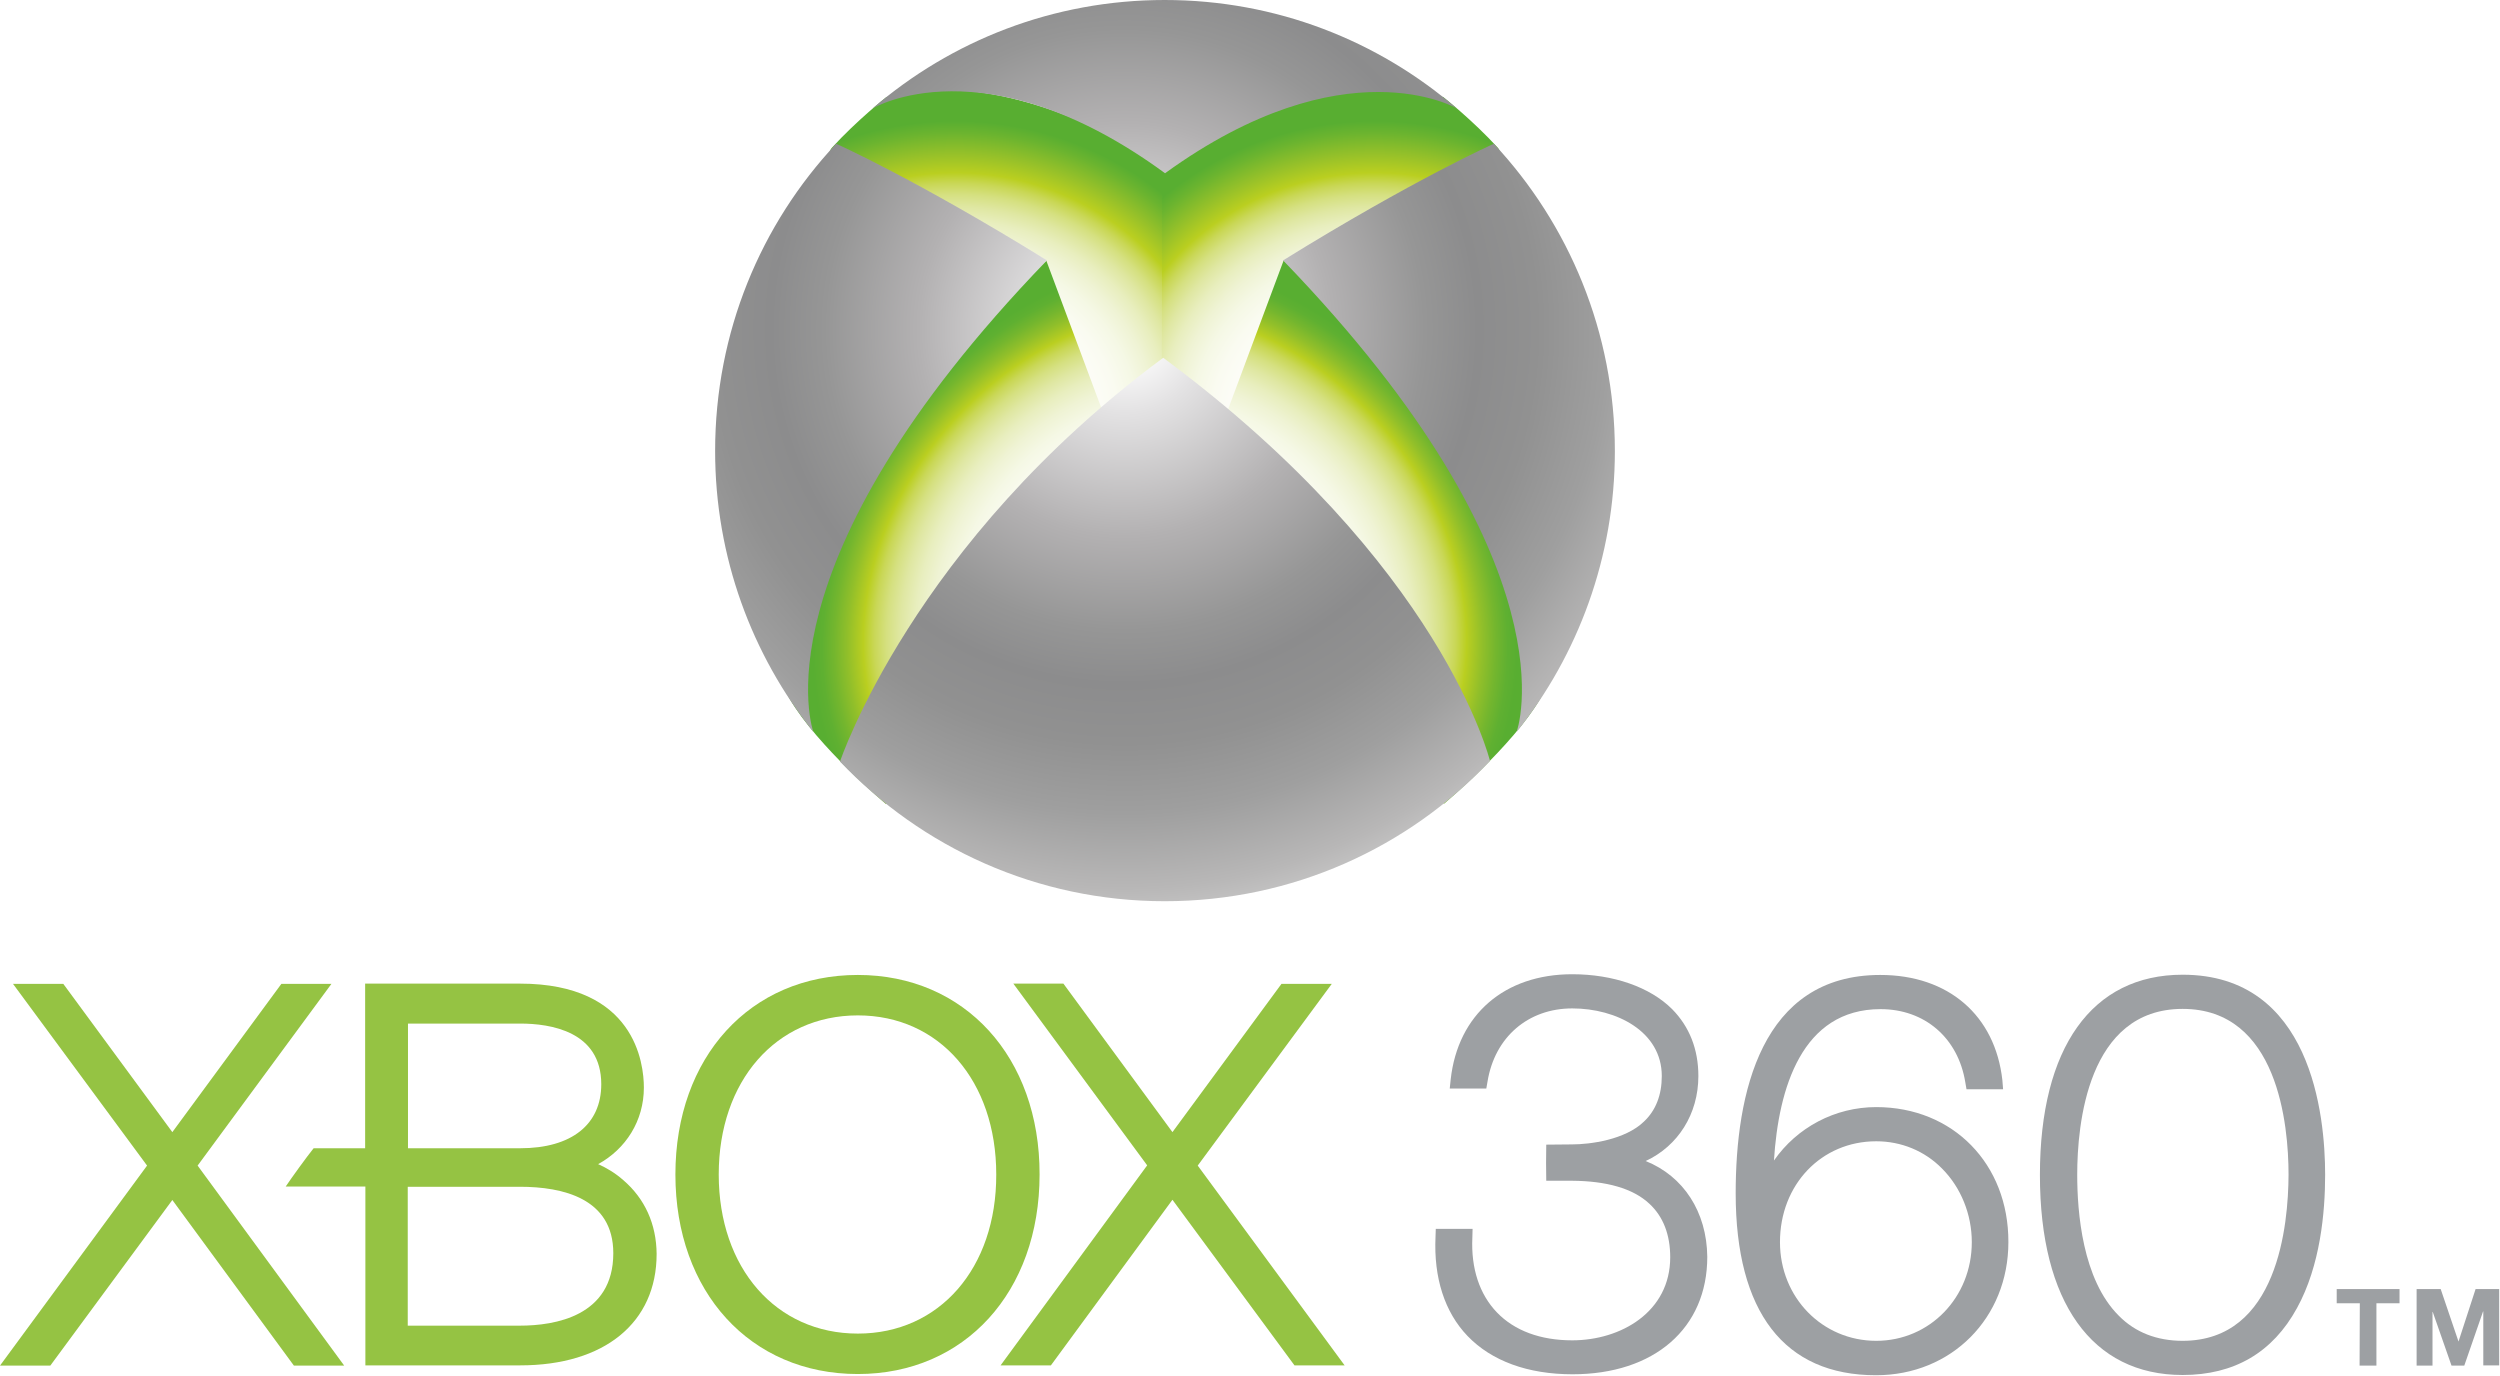
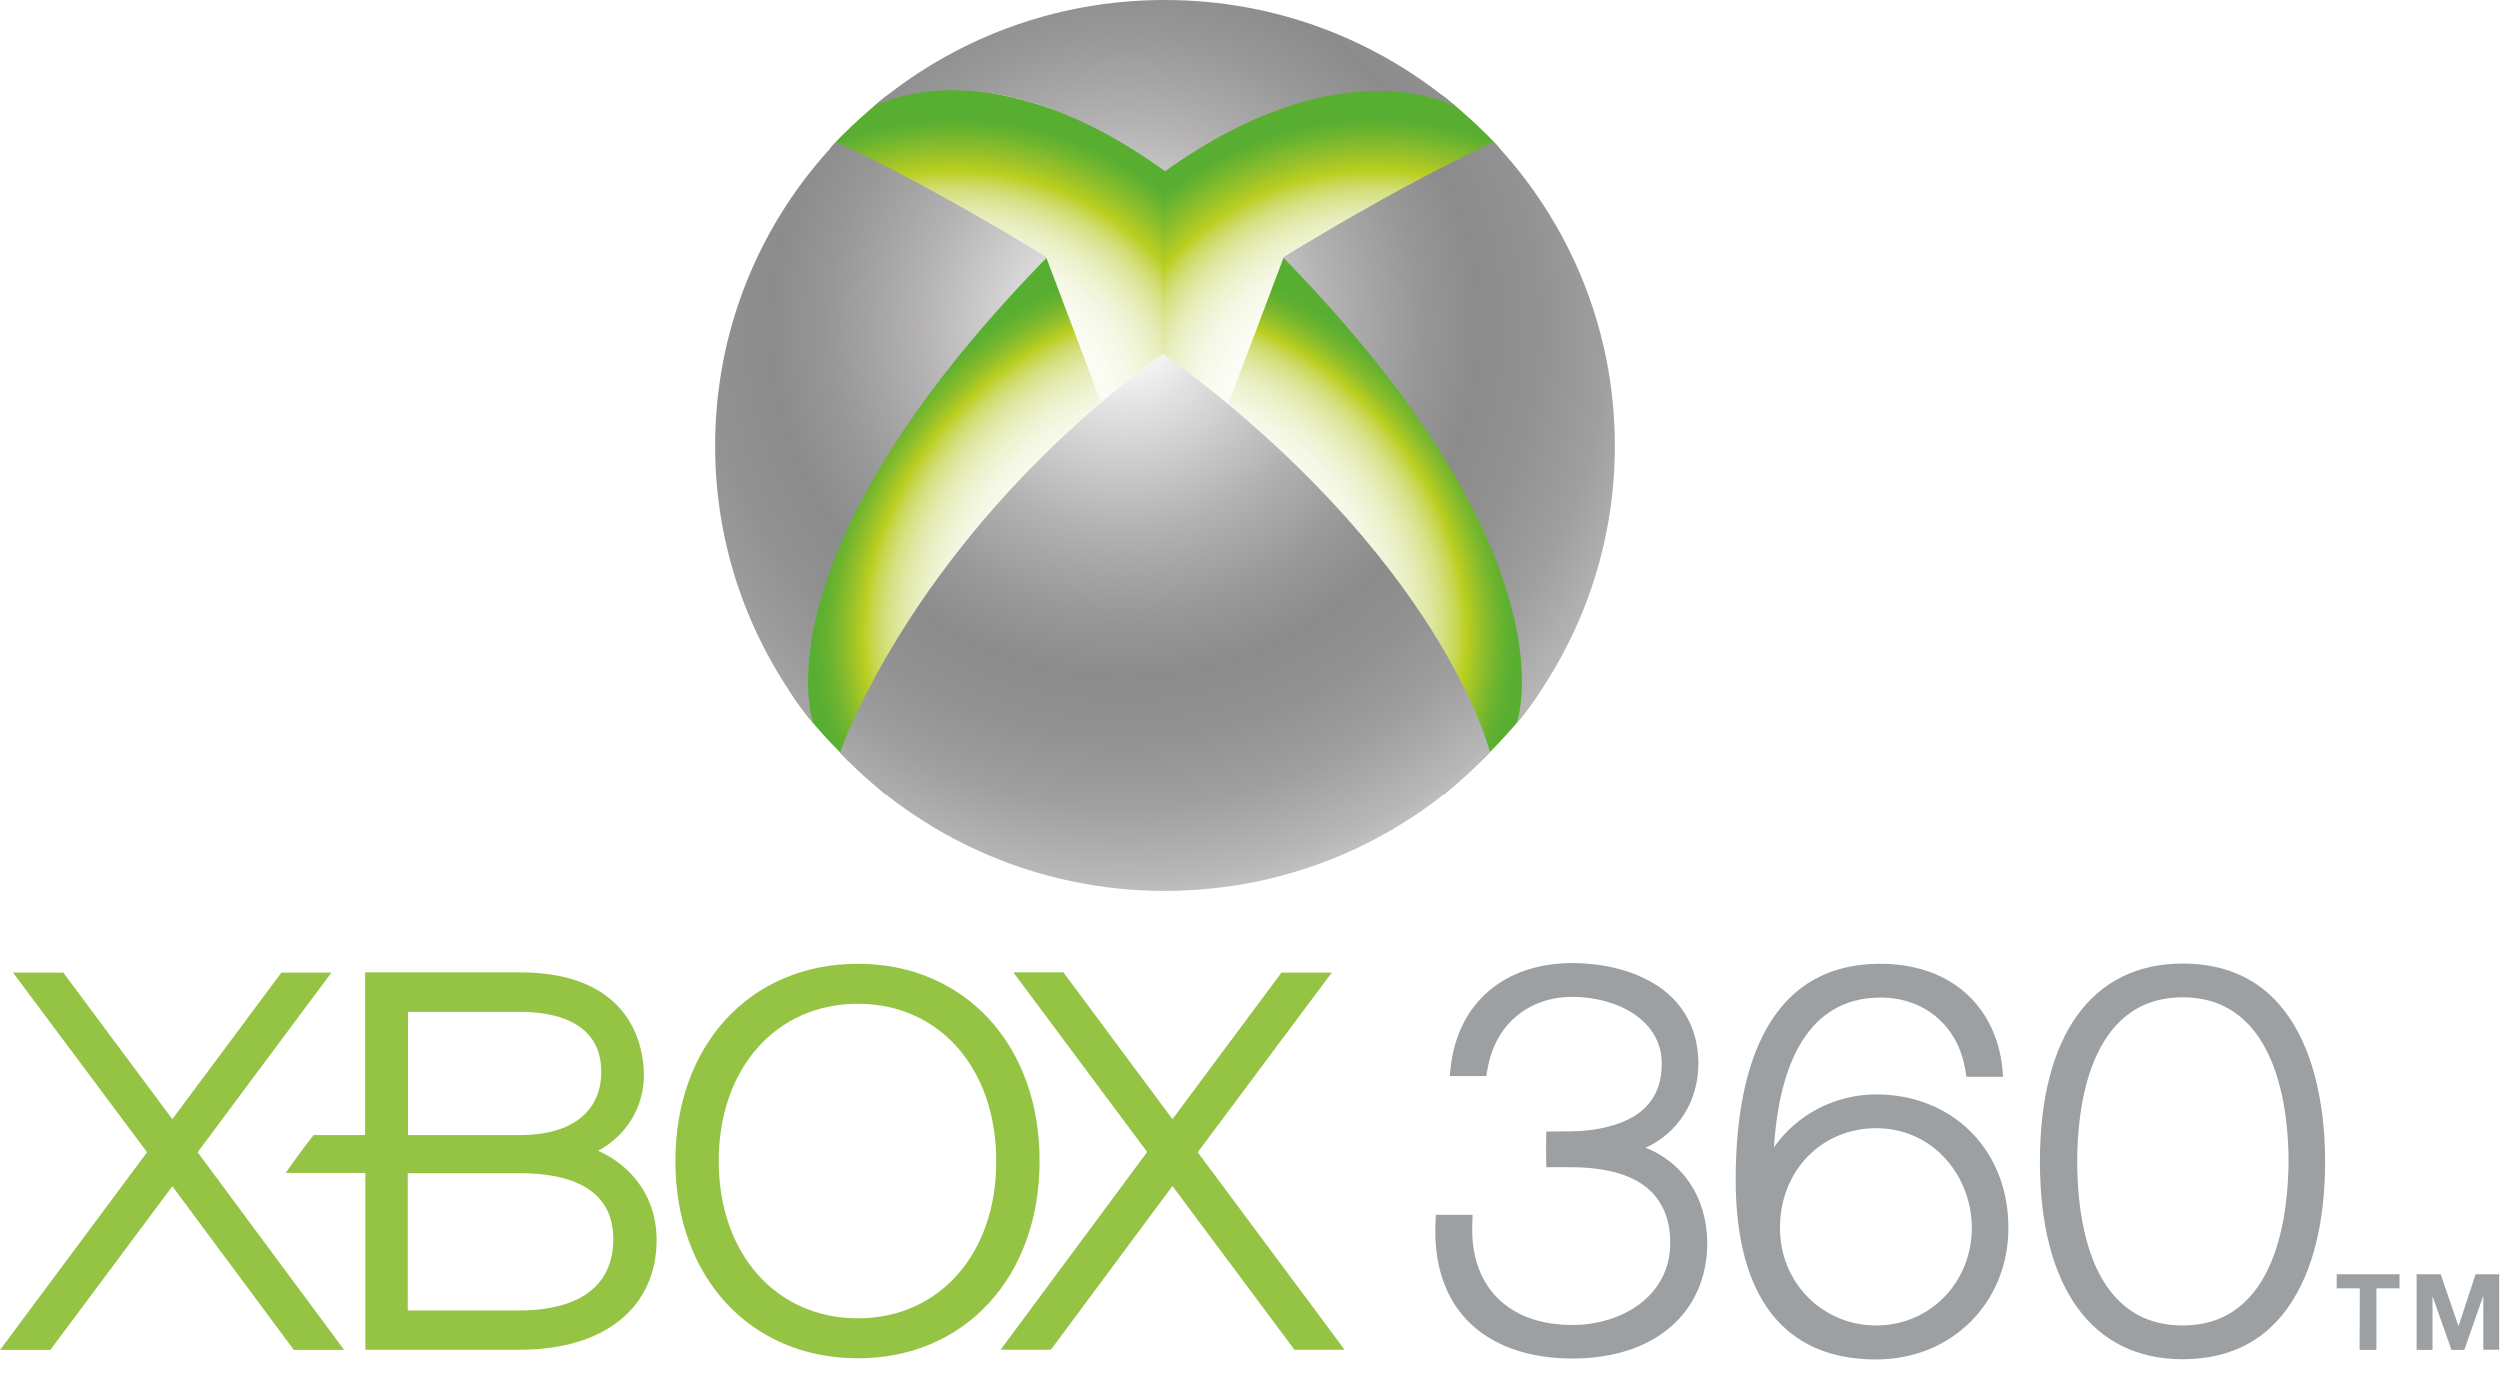
<svg xmlns="http://www.w3.org/2000/svg" viewBox="0 0 2500 1376" height="1376" width="2500" xml:space="preserve" id="svg2" version="1.1">
  <defs id="defs6">
    <clipPath id="clipPath20" clipPathUnits="userSpaceOnUse">
      <path id="path18" d="m 6647.54,9591.6 c 562.34,168.28 1374.84,-46.48 2107.66,-535.74 l 8.86,-3398.4 c -267.89,53.13 -549.06,166.06 -810.31,314.38 -267.89,152.77 -533.55,352.03 -810.31,586.68 L 7847.5,8367.3 c -365.31,236.92 -1791.09,639.85 -1607.34,845.75 185.97,203.67 407.38,378.55 407.38,378.55 z" />
    </clipPath>
    <radialGradient id="radialGradient52" spreadMethod="pad" gradientTransform="matrix(25.0794,0,0,23.9769,417.971,-750.153)" gradientUnits="userSpaceOnUse" r="96.352" cy="327.506" cx="268.898" fy="327.506" fx="268.898">
      <stop id="stop22" offset="0" style="stop-opacity:1;stop-color:#ffffff" />
      <stop id="stop24" offset="0.011" style="stop-opacity:1;stop-color:#ffffff" />
      <stop id="stop26" offset="0.32" style="stop-opacity:1;stop-color:#fffffe" />
      <stop id="stop28" offset="0.431" style="stop-opacity:1;stop-color:#fdfdf9" />
      <stop id="stop30" offset="0.51" style="stop-opacity:1;stop-color:#fafbf1" />
      <stop id="stop32" offset="0.574" style="stop-opacity:1;stop-color:#f5f8e5" />
      <stop id="stop34" offset="0.629" style="stop-opacity:1;stop-color:#eff3d4" />
      <stop id="stop36" offset="0.678" style="stop-opacity:1;stop-color:#e8eebe" />
      <stop id="stop38" offset="0.722" style="stop-opacity:1;stop-color:#dfe7a2" />
      <stop id="stop40" offset="0.762" style="stop-opacity:1;stop-color:#d5e080" />
      <stop id="stop42" offset="0.798" style="stop-opacity:1;stop-color:#c9d756" />
      <stop id="stop44" offset="0.832" style="stop-opacity:1;stop-color:#bacf20" />
      <stop id="stop46" offset="0.891" style="stop-opacity:1;stop-color:#97c129" />
      <stop id="stop48" offset="0.962" style="stop-opacity:1;stop-color:#6bb42f" />
      <stop id="stop50" offset="1" style="stop-opacity:1;stop-color:#58ae31" />
    </radialGradient>
    <clipPath id="clipPath62" clipPathUnits="userSpaceOnUse">
      <path id="path60" d="m 10825.2,9591.6 c -562.3,168.28 -1374.81,-46.48 -2107.62,-535.74 l -8.87,-3398.4 c 267.89,53.13 549.06,166.06 810.31,314.38 267.86,152.77 533.58,352.03 810.28,586.68 L 9625.27,8367.3 c 365.32,236.92 1791.03,639.85 1607.33,845.75 -186,203.67 -407.4,378.55 -407.4,378.55 z" />
    </clipPath>
    <radialGradient id="radialGradient94" spreadMethod="pad" gradientTransform="matrix(-25.0794,0,0,23.9769,-12501,-750.153)" gradientUnits="userSpaceOnUse" r="96.352" cy="327.506" cx="-909.589" fy="327.506" fx="-909.589">
      <stop id="stop64" offset="0" style="stop-opacity:1;stop-color:#ffffff" />
      <stop id="stop66" offset="0.011" style="stop-opacity:1;stop-color:#ffffff" />
      <stop id="stop68" offset="0.32" style="stop-opacity:1;stop-color:#fffffe" />
      <stop id="stop70" offset="0.431" style="stop-opacity:1;stop-color:#fdfdf9" />
      <stop id="stop72" offset="0.51" style="stop-opacity:1;stop-color:#fafbf1" />
      <stop id="stop74" offset="0.574" style="stop-opacity:1;stop-color:#f5f8e5" />
      <stop id="stop76" offset="0.629" style="stop-opacity:1;stop-color:#eff3d4" />
      <stop id="stop78" offset="0.678" style="stop-opacity:1;stop-color:#e8eebe" />
      <stop id="stop80" offset="0.722" style="stop-opacity:1;stop-color:#dfe7a2" />
      <stop id="stop82" offset="0.762" style="stop-opacity:1;stop-color:#d5e080" />
      <stop id="stop84" offset="0.798" style="stop-opacity:1;stop-color:#c9d756" />
      <stop id="stop86" offset="0.832" style="stop-opacity:1;stop-color:#bacf20" />
      <stop id="stop88" offset="0.891" style="stop-opacity:1;stop-color:#97c129" />
      <stop id="stop90" offset="0.962" style="stop-opacity:1;stop-color:#6bb42f" />
      <stop id="stop92" offset="1" style="stop-opacity:1;stop-color:#58ae31" />
    </radialGradient>
    <clipPath id="clipPath104" clipPathUnits="userSpaceOnUse">
      <path id="path102" d="M 6645.31,4289.26 8558.16,6461.13 7847.5,8365.08 C 7548.59,8117.15 7254.14,7816.05 6979.61,7470.66 6306.6,6622.73 5719.88,5429.41 5923.59,5077.42 c 203.68,-352.03 721.72,-788.16 721.72,-788.16 z" />
    </clipPath>
    <radialGradient id="radialGradient140" spreadMethod="pad" gradientTransform="matrix(-21.3844,15.5352,-19.6309,-24.7008,3363.17,19913.6)" gradientUnits="userSpaceOnUse" r="86.042" cy="262.327" cx="-485.358" fy="262.327" fx="-485.358">
      <stop id="stop106" offset="0" style="stop-opacity:1;stop-color:#ffffff" />
      <stop id="stop108" offset="0.011" style="stop-opacity:1;stop-color:#ffffff" />
      <stop id="stop110" offset="0.326" style="stop-opacity:1;stop-color:#fffffe" />
      <stop id="stop112" offset="0.44" style="stop-opacity:1;stop-color:#fdfdf9" />
      <stop id="stop114" offset="0.52" style="stop-opacity:1;stop-color:#fafbf1" />
      <stop id="stop116" offset="0.586" style="stop-opacity:1;stop-color:#f5f8e5" />
      <stop id="stop118" offset="0.642" style="stop-opacity:1;stop-color:#eff3d4" />
      <stop id="stop120" offset="0.692" style="stop-opacity:1;stop-color:#e8eebe" />
      <stop id="stop122" offset="0.737" style="stop-opacity:1;stop-color:#dfe7a2" />
      <stop id="stop124" offset="0.778" style="stop-opacity:1;stop-color:#d5e080" />
      <stop id="stop126" offset="0.815" style="stop-opacity:1;stop-color:#c9d756" />
      <stop id="stop128" offset="0.848" style="stop-opacity:1;stop-color:#bacf20" />
      <stop id="stop130" offset="0.855" style="stop-opacity:1;stop-color:#b4cc22" />
      <stop id="stop132" offset="0.896" style="stop-opacity:1;stop-color:#91bf2a" />
      <stop id="stop134" offset="0.935" style="stop-opacity:1;stop-color:#74b62e" />
      <stop id="stop136" offset="0.971" style="stop-opacity:1;stop-color:#5fb031" />
      <stop id="stop138" offset="1" style="stop-opacity:1;stop-color:#58ae31" />
    </radialGradient>
    <clipPath id="clipPath150" clipPathUnits="userSpaceOnUse">
      <path id="path148" d="M 10829.6,4291.45 8916.84,6463.32 9627.5,8367.3 c 298.87,-247.96 593.3,-549.06 867.9,-894.41 673,-847.93 1259.7,-2041.25 1056,-2393.28 -203.7,-351.99 -721.8,-788.16 -721.8,-788.16 z" />
    </clipPath>
    <radialGradient id="radialGradient186" spreadMethod="pad" gradientTransform="matrix(21.3844,15.5352,19.6309,-24.7008,-9117.95,19913.6)" gradientUnits="userSpaceOnUse" r="86.041" cy="695.372" cx="203.369" fy="695.372" fx="203.369">
      <stop id="stop152" offset="0" style="stop-opacity:1;stop-color:#ffffff" />
      <stop id="stop154" offset="0.011" style="stop-opacity:1;stop-color:#ffffff" />
      <stop id="stop156" offset="0.326" style="stop-opacity:1;stop-color:#fffffe" />
      <stop id="stop158" offset="0.44" style="stop-opacity:1;stop-color:#fdfdf9" />
      <stop id="stop160" offset="0.52" style="stop-opacity:1;stop-color:#fafbf1" />
      <stop id="stop162" offset="0.586" style="stop-opacity:1;stop-color:#f5f8e5" />
      <stop id="stop164" offset="0.642" style="stop-opacity:1;stop-color:#eff3d4" />
      <stop id="stop166" offset="0.692" style="stop-opacity:1;stop-color:#e8eebe" />
      <stop id="stop168" offset="0.737" style="stop-opacity:1;stop-color:#dfe7a2" />
      <stop id="stop170" offset="0.778" style="stop-opacity:1;stop-color:#d5e080" />
      <stop id="stop172" offset="0.815" style="stop-opacity:1;stop-color:#c9d756" />
      <stop id="stop174" offset="0.848" style="stop-opacity:1;stop-color:#bacf20" />
      <stop id="stop176" offset="0.855" style="stop-opacity:1;stop-color:#b4cc22" />
      <stop id="stop178" offset="0.896" style="stop-opacity:1;stop-color:#91bf2a" />
      <stop id="stop180" offset="0.935" style="stop-opacity:1;stop-color:#74b62e" />
      <stop id="stop182" offset="0.971" style="stop-opacity:1;stop-color:#5fb031" />
      <stop id="stop184" offset="1" style="stop-opacity:1;stop-color:#58ae31" />
    </radialGradient>
    <clipPath id="clipPath196" clipPathUnits="userSpaceOnUse">
      <path id="path194" d="m 6100.7,4829.45 c -460.5,577.82 -737.26,1310.63 -737.26,2107.66 0,892.23 343.16,1702.5 907.73,2304.69 0,0 588.91,-261.21 1580.74,-874.5 C 5637.97,6073.67 6100.7,4829.45 6100.7,4829.45 Z m 2636.8,4190.98 c 0,2.19 -2.23,2.19 0,0 1348.3,976.33 2187.3,487.07 2187.3,487.07 -588.9,507 -1352.65,812.5 -2189.53,812.5 -836.87,0 -1600.66,-305.5 -2189.57,-812.5 0,0 839.07,502.5 2189.57,-484.88 M 6299.96,4608.05 c 613.24,-644.26 1476.68,-1047.19 2435.31,-1047.19 960.86,0 1826.53,402.93 2439.73,1051.64 0,0 -356.4,1474.45 -2450.78,3024.22 C 6846.8,6248.59 6299.96,4608.05 6299.96,4608.05 Z m 5074.34,221.4 c 460.5,577.82 737.2,1310.63 737.2,2107.66 0,892.23 -345.4,1702.5 -907.7,2304.69 0,0 -588.9,-261.21 -1580.75,-874.5 C 11837,6073.67 11374.3,4829.45 11374.3,4829.45 Z" />
    </clipPath>
    <radialGradient id="radialGradient222" spreadMethod="pad" gradientTransform="matrix(23.802,0,0,23.8773,256.797,-735.651)" gradientUnits="userSpaceOnUse" r="250.826" cy="359.513" cx="343.529" fy="359.513" fx="343.529">
      <stop id="stop198" offset="0" style="stop-opacity:1;stop-color:#ffffff" />
      <stop id="stop200" offset="0.028" style="stop-opacity:1;stop-color:#ffffff" />
      <stop id="stop202" offset="0.105" style="stop-opacity:1;stop-color:#e3e2e3" />
      <stop id="stop204" offset="0.259" style="stop-opacity:1;stop-color:#b3b1b2" />
      <stop id="stop206" offset="0.377" style="stop-opacity:1;stop-color:#969696" />
      <stop id="stop208" offset="0.444" style="stop-opacity:1;stop-color:#8c8c8d" />
      <stop id="stop210" offset="0.518" style="stop-opacity:1;stop-color:#919191" />
      <stop id="stop212" offset="0.606" style="stop-opacity:1;stop-color:#9f9f9f" />
      <stop id="stop214" offset="0.7" style="stop-opacity:1;stop-color:#b8b7b7" />
      <stop id="stop216" offset="0.798" style="stop-opacity:1;stop-color:#dcdcdc" />
      <stop id="stop218" offset="0.809" style="stop-opacity:1;stop-color:#e1e1e1" />
      <stop id="stop220" offset="1" style="stop-opacity:1;stop-color:#e1e1e1" />
    </radialGradient>
  </defs>
-   <g transform="matrix(1.333333,0,0,-1.333333,0,1376)" id="g10">
+   <g transform="matrix(1.333333,0,0,-1.318057,0,1360.235)" id="g10">
    <g transform="scale(0.1)" id="g12">
      <g id="g14">
        <g clip-path="url(#clipPath20)" id="g16">
          <path id="path54" style="fill:url(#radialGradient52);fill-opacity:1;fill-rule:nonzero;stroke:none" d="m 6647.54,9591.6 c 562.34,168.28 1374.84,-46.48 2107.66,-535.74 l 8.86,-3398.4 c -267.89,53.13 -549.06,166.06 -810.31,314.38 -267.89,152.77 -533.55,352.03 -810.31,586.68 L 7847.5,8367.3 c -365.31,236.92 -1791.09,639.85 -1607.34,845.75 185.97,203.67 407.38,378.55 407.38,378.55 z" />
        </g>
      </g>
      <g id="g56">
        <g clip-path="url(#clipPath62)" id="g58">
          <path id="path96" style="fill:url(#radialGradient94);fill-opacity:1;fill-rule:nonzero;stroke:none" d="m 10825.2,9591.6 c -562.3,168.28 -1374.81,-46.48 -2107.62,-535.74 l -8.87,-3398.4 c 267.89,53.13 549.06,166.06 810.31,314.38 267.86,152.77 533.58,352.03 810.28,586.68 L 9625.27,8367.3 c 365.32,236.92 1791.03,639.85 1607.33,845.75 -186,203.67 -407.4,378.55 -407.4,378.55 z" />
        </g>
      </g>
      <g id="g98">
        <g clip-path="url(#clipPath104)" id="g100">
          <path id="path142" style="fill:url(#radialGradient140);fill-opacity:1;fill-rule:nonzero;stroke:none" d="M 6645.31,4289.26 8558.16,6461.13 7847.5,8365.08 C 7548.59,8117.15 7254.14,7816.05 6979.61,7470.66 6306.6,6622.73 5719.88,5429.41 5923.59,5077.42 c 203.68,-352.03 721.72,-788.16 721.72,-788.16 z" />
        </g>
      </g>
      <g id="g144">
        <g clip-path="url(#clipPath150)" id="g146">
          <path id="path188" style="fill:url(#radialGradient186);fill-opacity:1;fill-rule:nonzero;stroke:none" d="M 10829.6,4291.45 8916.84,6463.32 9627.5,8367.3 c 298.87,-247.96 593.3,-549.06 867.9,-894.41 673,-847.93 1259.7,-2041.25 1056,-2393.28 -203.7,-351.99 -721.8,-788.16 -721.8,-788.16 z" />
        </g>
      </g>
      <g id="g190">
        <g clip-path="url(#clipPath196)" id="g192">
          <path id="path224" style="fill:url(#radialGradient222);fill-opacity:1;fill-rule:nonzero;stroke:none" d="m 6100.7,4829.45 c -460.5,577.82 -737.26,1310.63 -737.26,2107.66 0,892.23 343.16,1702.5 907.73,2304.69 0,0 588.91,-261.21 1580.74,-874.5 C 5637.97,6073.67 6100.7,4829.45 6100.7,4829.45 Z m 2636.8,4190.98 c 0,2.19 -2.23,2.19 0,0 1348.3,976.33 2187.3,487.07 2187.3,487.07 -588.9,507 -1352.65,812.5 -2189.53,812.5 -836.87,0 -1600.66,-305.5 -2189.57,-812.5 0,0 839.07,502.5 2189.57,-484.88 M 6299.96,4608.05 c 613.24,-644.26 1476.68,-1047.19 2435.31,-1047.19 960.86,0 1826.53,402.93 2439.73,1051.64 0,0 -356.4,1474.45 -2450.78,3024.22 C 6846.8,6248.59 6299.96,4608.05 6299.96,4608.05 Z m 5074.34,221.4 c 460.5,577.82 737.2,1310.63 737.2,2107.66 0,892.23 -345.4,1702.5 -907.7,2304.69 0,0 -588.9,-261.21 -1580.75,-874.5 C 11837,6073.67 11374.3,4829.45 11374.3,4829.45 Z" />
        </g>
      </g>
      <g transform="scale(1.10408)" id="g226">
        <path id="path228" style="fill:#9da0a3;fill-opacity:1;fill-rule:nonzero;stroke:none" d="m 16030.2,494.089 h -157 v 96.443 h 426.8 v -96.443 h -157 V 70.584 h -114.4 l 1.6,423.505" />
      </g>
      <g transform="scale(1.14993)" id="g230">
        <path id="path232" style="fill:#9da0a3;fill-opacity:1;fill-rule:nonzero;stroke:none" d="m 15761.5,566.985 h 157 l 116.2,-342.205 111.4,342.205 H 16300 V 69.335 h -103.6 V 420.984 h -1.6 L 16072.4,67.769 h -83.3 l -122.4,350.093 h -1.6 V 67.769 h -103.6 V 566.985" />
      </g>
      <g transform="scale(1.06985)" id="g234">
        <path id="path236" style="fill:#9da0a3;fill-opacity:1;fill-rule:nonzero;stroke:none" d="m 15301.1,246.642 c -180.6,0 -332.4,59.073 -447.2,175.509 -256.5,254.781 -291.9,728.919 -291.9,988.779 0,349.27 70.9,1162.62 739.1,1162.62 668.2,0 742.4,-813.35 742.4,-1162.62 -1.7,-350.99 -74.2,-1164.288 -742.4,-1164.288 z m 0,2566.498 c -636.2,0 -1000.6,-511.28 -1000.6,-1403.88 0,-890.936 364.4,-1402.213 1000.6,-1402.213 361.1,0 631,156.928 801.5,469.073 163.7,296.984 197.4,671.6 197.4,934.81 0,420.14 -97.9,1402.21 -998.9,1402.21" />
      </g>
      <path id="path238" style="fill:#9da0a3;fill-opacity:1;fill-rule:nonzero;stroke:none" d="m 14071.8,263.871 c -404.3,0 -722,324.961 -722,740.149 0,431.45 310.5,756.41 722,756.41 187.8,0 362.9,-72.23 492.9,-203.98 142.6,-142.62 223.8,-344.81 223.8,-552.43 0,-415.188 -315.9,-740.149 -716.7,-740.149 z m 0,1752.889 c -308.6,0 -593.9,-151.64 -767.2,-400.74 34.3,543.36 209.4,1135.46 799.7,1135.46 330.4,0 581.3,-214.8 635.5,-548.78 l 9,-52.35 h 274.4 l -5.4,68.6 c -54.2,485.62 -404.4,788.9 -915.3,788.9 -895.4,0 -1084.9,-890 -1084.9,-1637.34 0,-891.799 364.7,-1364.768 1052.4,-1364.768 566.9,0 992.9,429.649 992.9,998.278 1.8,586.72 -415.2,1012.74 -991.1,1012.74" />
      <path id="path240" style="fill:#9da0a3;fill-opacity:1;fill-rule:nonzero;stroke:none" d="m 12342.4,1612.38 c 241.9,111.92 395.4,352.03 395.4,637.27 0,200.39 -66.8,370.08 -196.8,501.83 -166.1,166.1 -442.3,261.76 -749.2,261.76 -507.2,0 -857.5,-301.44 -911.6,-788.86 l -7.2,-68.6 h 274.3 l 9.1,52.34 c 54.2,333.99 305.1,548.79 635.4,548.79 332.2,0 671.6,-173.32 671.6,-507.26 0,-142.62 -45.2,-258.17 -133.6,-341.21 -140.8,-137.19 -404.4,-171.49 -539.8,-171.49 -48.7,0 -120.9,-1.79 -193.1,-1.79 -1.8,-70.43 -1.8,-203.99 0,-270.78 h 193.1 c 256.4,-1.84 456.8,-55.98 581.3,-173.33 102.9,-95.66 155.3,-231.05 155.3,-400.737 0,-409.801 -370.1,-622.813 -734.8,-622.813 -238.2,0 -433.2,72.191 -565,209.41 -130,135.391 -195,328.52 -184.1,561.41 l 1.7,65 h -276.1 l -1.9,-59.57 C 10752,736.84 10835,478.711 11006.6,300 c 180.5,-187.77 453.1,-287.07 787,-287.07 613.8,0 1011,344.8 1011,880.98 -3.6,337.57 -178.7,604.76 -462.2,718.47" />
      <path id="path242" style="fill:#95c343;fill-opacity:1;fill-rule:nonzero;stroke:none" d="M 10085.9,77.93 8982.89,1578.09 9988.4,2941.05 H 9611.09 L 8793.32,1829.02 7975.55,2942.85 H 7600.08 L 8603.79,1579.88 7504.38,79.731 h 377.3 L 8793.32,1321.76 9708.59,79.731 h 377.31" />
      <path id="path244" style="fill:#95c343;fill-opacity:1;fill-rule:nonzero;stroke:none" d="M 2581.48,77.93 1482.11,1578.09 2485.82,2941.05 H 2110.31 L 1292.54,1829.02 474.77,2941.05 H 97.5 L 1103.01,1578.09 0,77.93 H 377.301 L 1292.54,1319.96 2204.22,77.93 h 377.26" />
      <path id="path246" style="fill:#95c343;fill-opacity:1;fill-rule:nonzero;stroke:none" d="M 3899.34,377.621 H 3058.09 V 1419.22 h 841.25 c 321.32,0 700.43,-86.64 700.43,-498.24 0,-472.968 -438.68,-543.359 -700.43,-543.359 z M 3059.88,2643.2 h 841.25 c 227.46,0 608.36,-57.77 608.36,-454.92 0,-301.48 -222.03,-480.19 -608.36,-480.19 H 3059.88 Z M 4673.75,1469.77 c -59.57,52.38 -122.73,90.27 -187.73,119.14 207.61,113.75 343,324.96 343,574.1 0,182.3 -66.79,779.84 -929.68,779.84 H 2738.55 V 1708.09 h -386.32 c -52.35,-65 -166.1,-222.07 -209.42,-287.04 h 597.54 V 79.731 h 1160.78 c 631.84,0 1023.56,319.531 1023.56,835.86 -1.8,223.82 -88.44,415.19 -250.94,554.18" />
      <path id="path248" style="fill:#95c343;fill-opacity:1;fill-rule:nonzero;stroke:none" d="m 6433.87,318.051 c -613.79,0 -1043.4,491.012 -1043.4,1193.239 0,702.26 429.61,1193.28 1043.4,1193.28 611.99,0 1038.01,-491.02 1038.01,-1193.28 C 7473.71,809.063 7045.86,318.051 6433.87,318.051 Z m 0,2689.799 c -806.92,0 -1368.36,-615.58 -1368.36,-1496.56 0,-880.938 561.44,-1496.521 1368.36,-1496.521 801.52,0 1362.97,615.582 1362.97,1496.521 1.79,880.98 -561.45,1496.56 -1362.97,1496.56" />
    </g>
  </g>
</svg>
